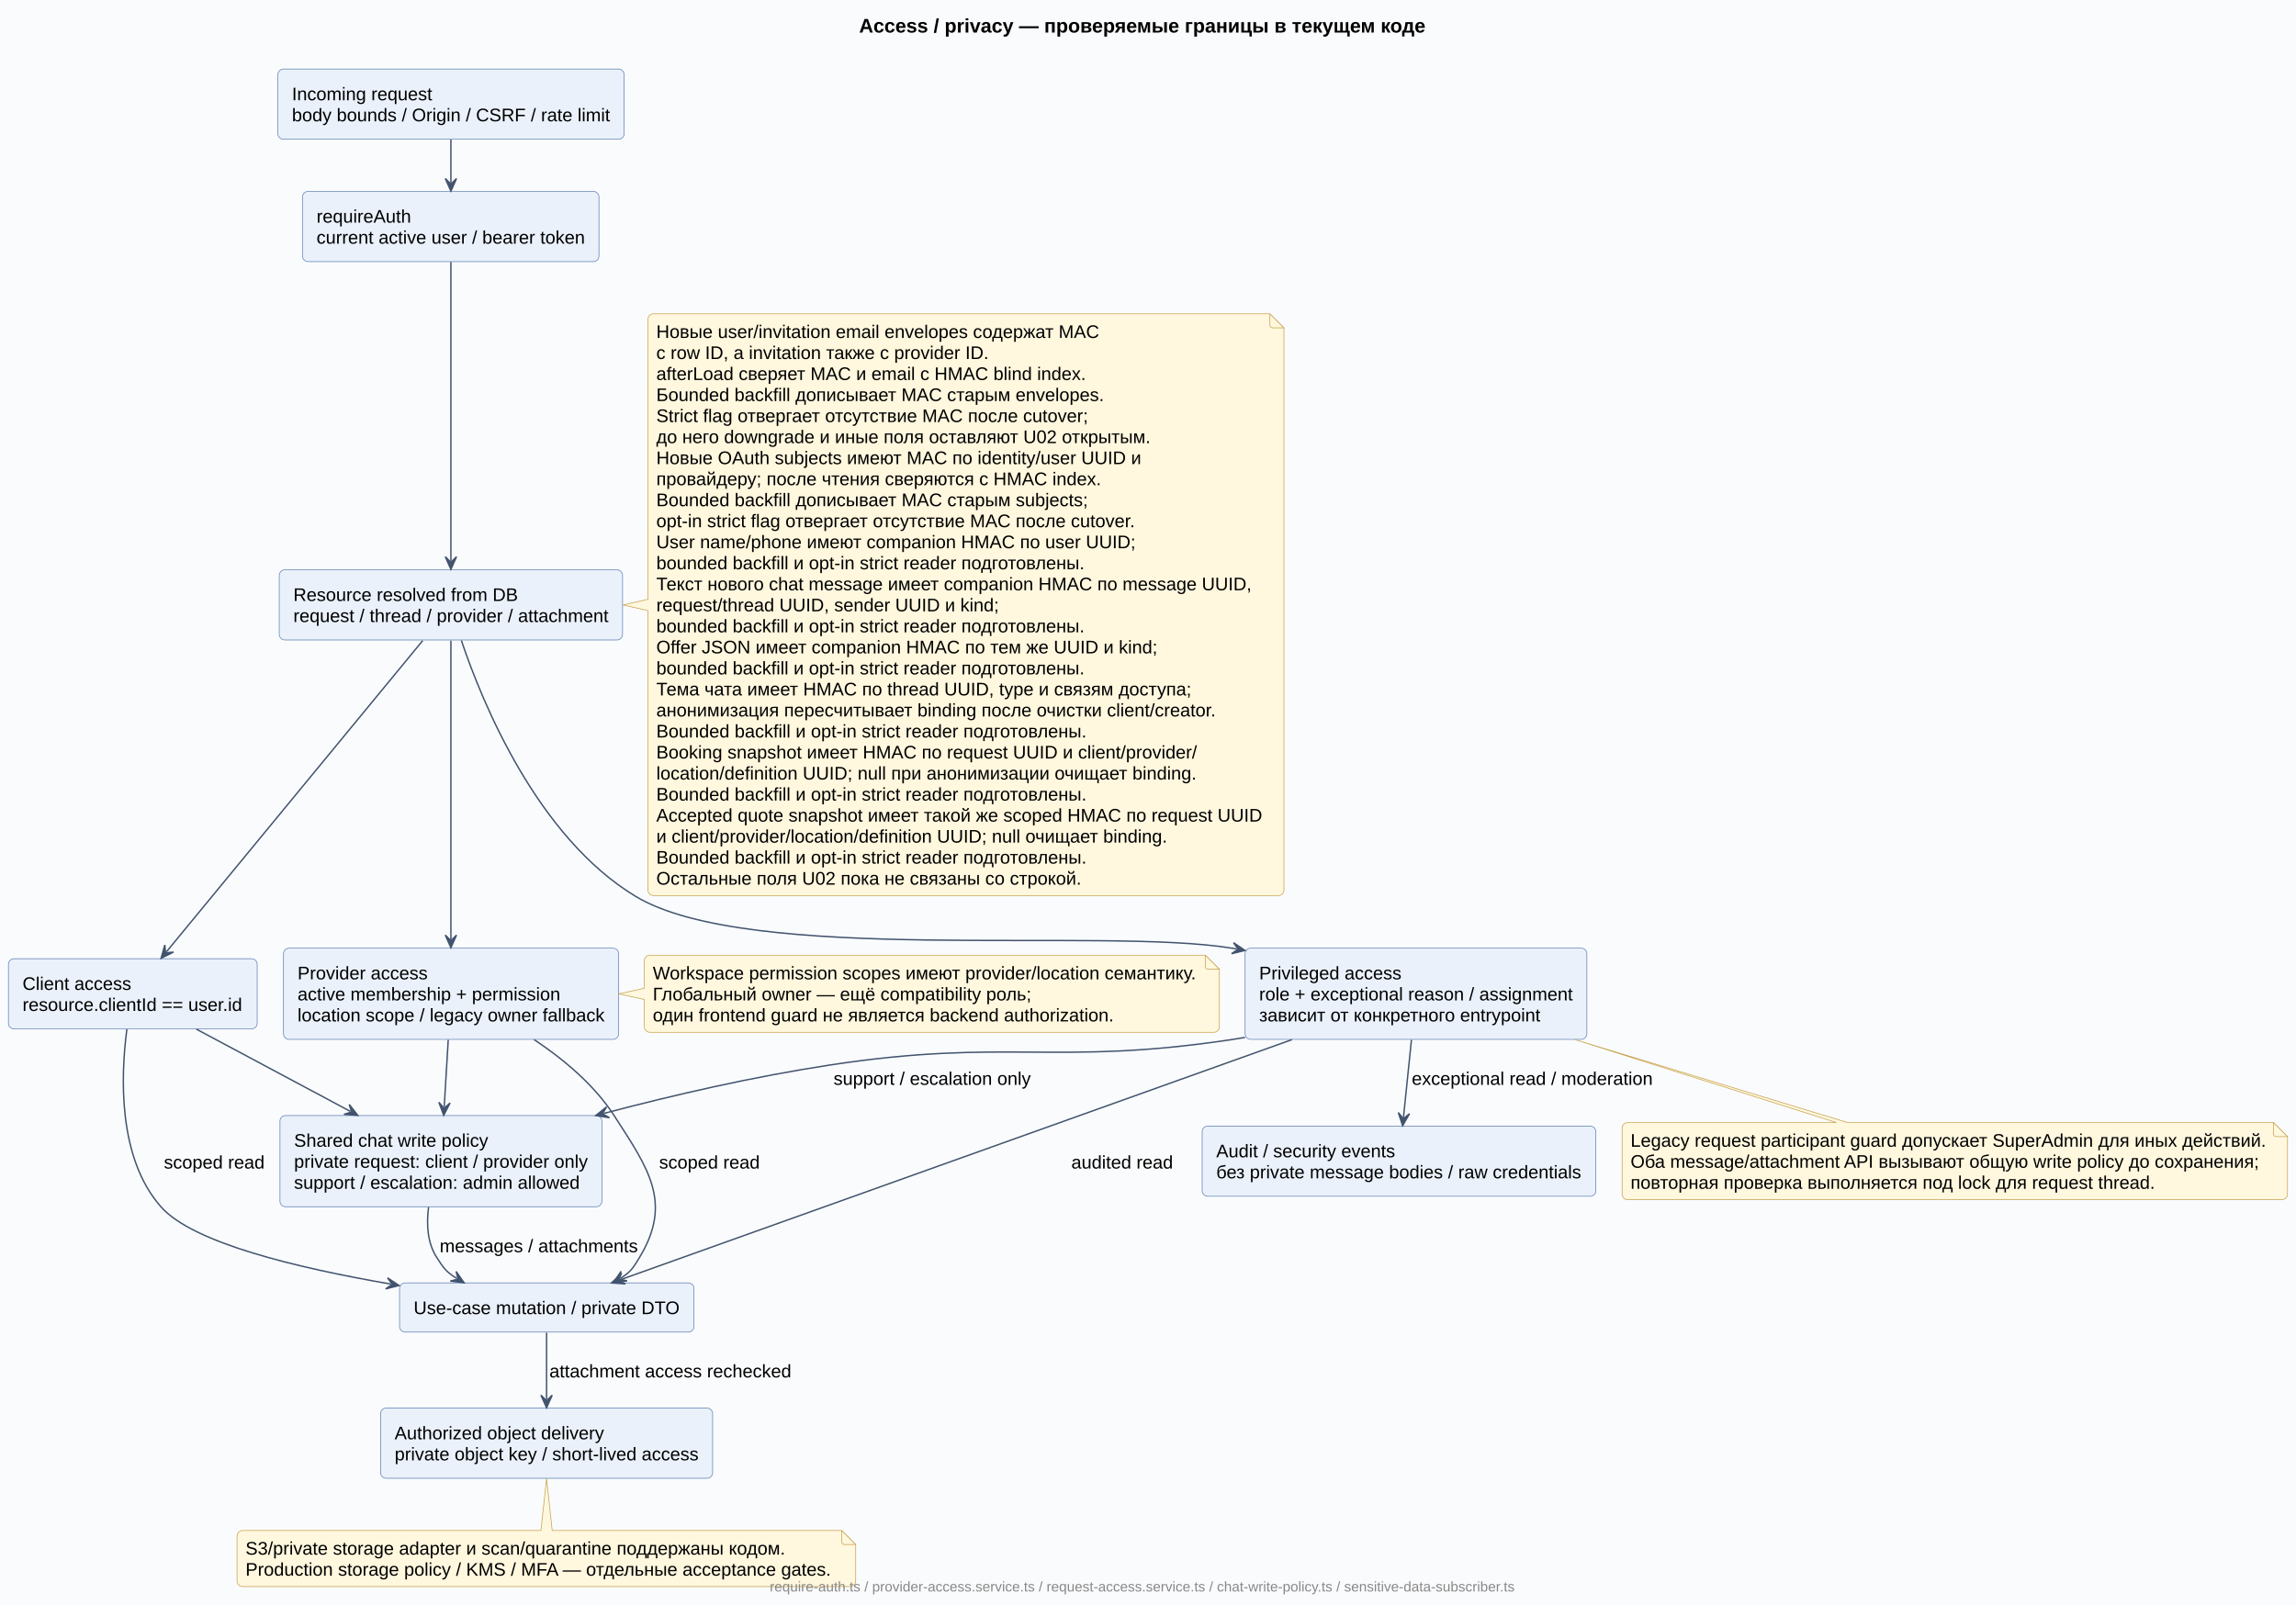
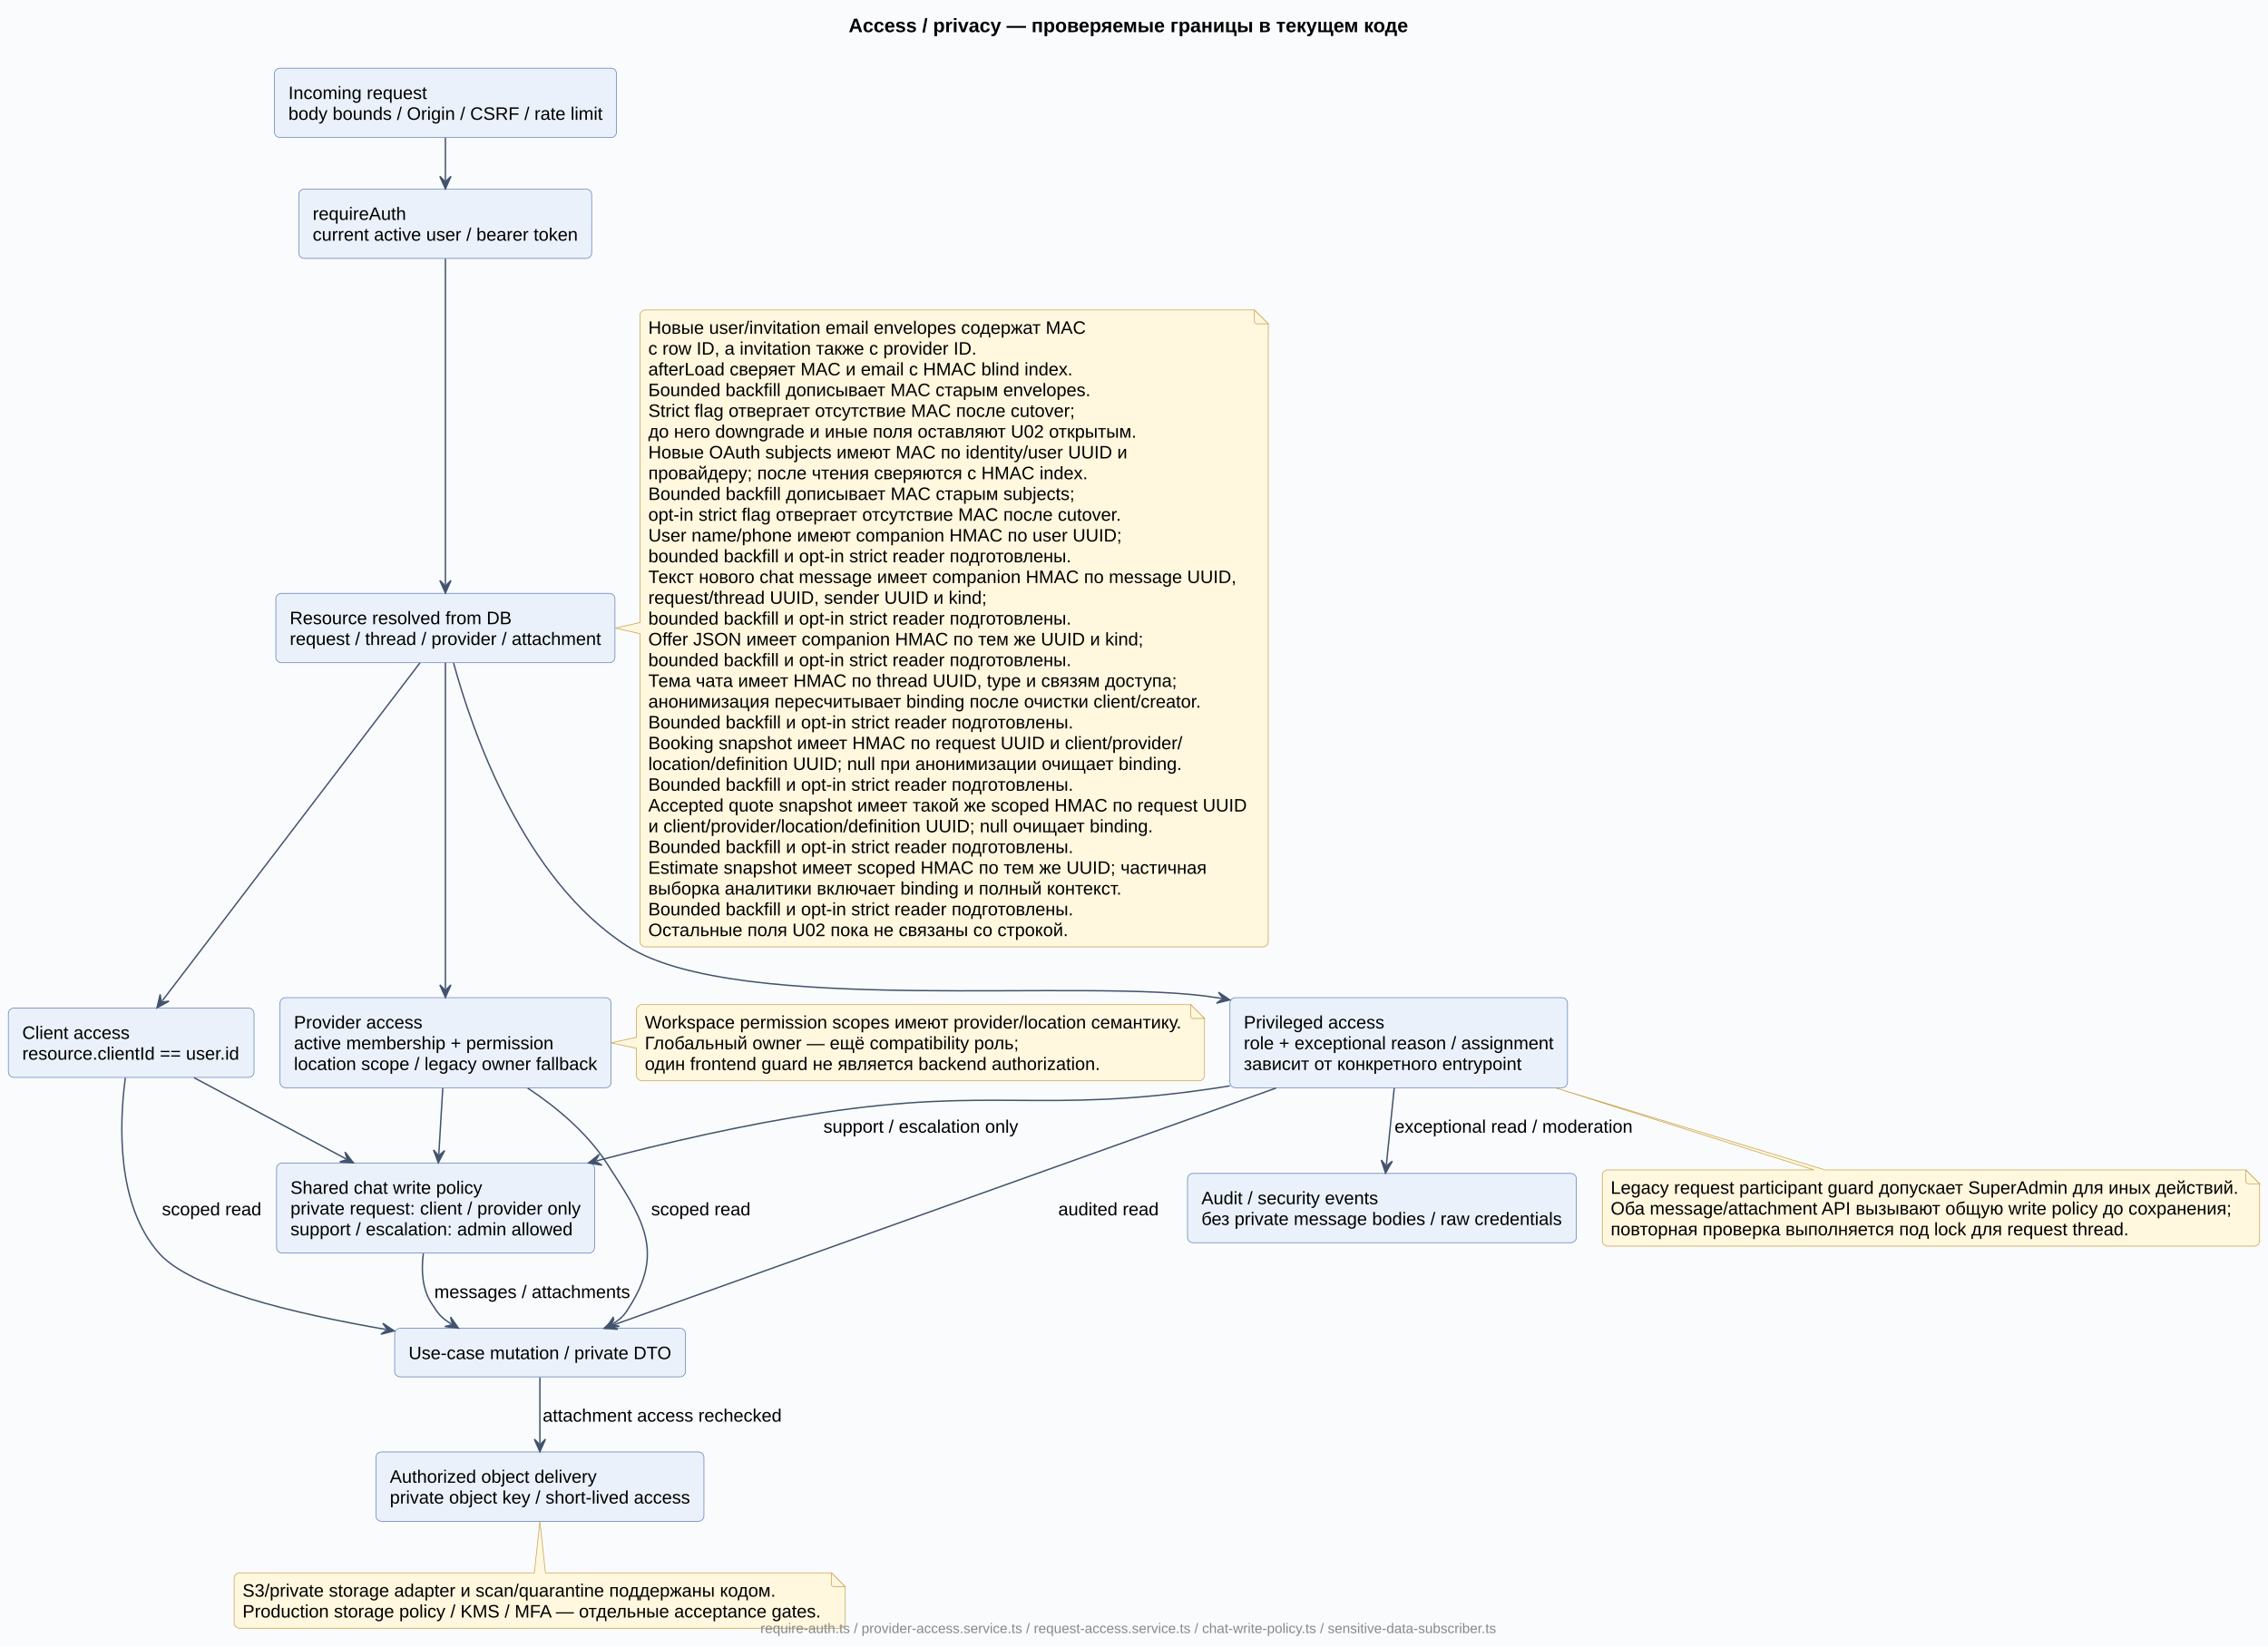
- <svg xmlns="http://www.w3.org/2000/svg" contentStyleType="text/css" data-diagram-type="DESCRIPTION" height="1141px" preserveAspectRatio="none" style="width:1632px;height:1141px;background:#FAFBFD;" version="1.1" viewBox="0 0 1632 1141" width="1632px" zoomAndPan="magnify">
+ <svg xmlns="http://www.w3.org/2000/svg" contentStyleType="text/css" data-diagram-type="DESCRIPTION" height="1185px" preserveAspectRatio="none" style="width:1632px;height:1185px;background:#FAFBFD;" version="1.1" viewBox="0 0 1632 1185" width="1632px" zoomAndPan="magnify">
  <defs />
  <g>
-     <rect fill="#FAFBFD" height="1141" style="stroke:none;stroke-width:1;" width="1632" x="0" y="0" />
+     <rect fill="#FAFBFD" height="1185" style="stroke:none;stroke-width:1;" width="1632" x="0" y="0" />
    <g class="title" data-source-line="2">
      <text fill="#000000" font-family="Arial" font-size="14" font-weight="bold" lengthAdjust="spacing" textLength="403.662" x="610.669" y="23.132">Access / privacy — проверяемые границы в текущем коде</text>
    </g>
    <g class="entity" data-qualified-name="Input" data-source-line="4" id="ent0002">
      <rect fill="#EAF1FB" height="49.898" rx="4" ry="4" style="stroke:#6585B5;stroke-width:0.5;" width="246.142" x="197.5" y="49.099" />
      <text fill="#000000" font-family="Arial" font-size="13" lengthAdjust="spacing" textLength="99.722" x="207.5" y="71.293">Incoming request</text>
      <text fill="#000000" font-family="Arial" font-size="13" lengthAdjust="spacing" textLength="226.142" x="207.5" y="86.241">body bounds / Origin / CSRF / rate limit</text>
    </g>
    <g class="entity" data-qualified-name="Auth" data-source-line="5" id="ent0003">
      <rect fill="#EAF1FB" height="49.898" rx="4" ry="4" style="stroke:#6585B5;stroke-width:0.5;" width="210.76" x="215" y="136.099" />
      <text fill="#000000" font-family="Arial" font-size="13" lengthAdjust="spacing" textLength="67.209" x="225" y="158.292">requireAuth</text>
      <text fill="#000000" font-family="Arial" font-size="13" lengthAdjust="spacing" textLength="190.76" x="225" y="173.241">current active user / bearer token</text>
    </g>
    <g class="entity" data-qualified-name="Resource" data-source-line="6" id="ent0004">
-       <rect fill="#EAF1FB" height="49.898" rx="4" ry="4" style="stroke:#6585B5;stroke-width:0.5;" width="244.009" x="198.5" y="405.099" />
-       <text fill="#000000" font-family="Arial" font-size="13" lengthAdjust="spacing" textLength="159.669" x="208.5" y="427.293">Resource resolved from DB</text>
-       <text fill="#000000" font-family="Arial" font-size="13" lengthAdjust="spacing" textLength="224.009" x="208.5" y="442.241">request / thread / provider / attachment</text>
+       <rect fill="#EAF1FB" height="49.898" rx="4" ry="4" style="stroke:#6585B5;stroke-width:0.5;" width="244.009" x="198.5" y="427.099" />
+       <text fill="#000000" font-family="Arial" font-size="13" lengthAdjust="spacing" textLength="159.669" x="208.5" y="449.293">Resource resolved from DB</text>
+       <text fill="#000000" font-family="Arial" font-size="13" lengthAdjust="spacing" textLength="224.009" x="208.5" y="464.241">request / thread / provider / attachment</text>
    </g>
    <g class="entity" data-qualified-name="Client" data-source-line="7" id="ent0005">
-       <rect fill="#EAF1FB" height="49.898" rx="4" ry="4" style="stroke:#6585B5;stroke-width:0.5;" width="176.806" x="6" y="681.599" />
-       <text fill="#000000" font-family="Arial" font-size="13" lengthAdjust="spacing" textLength="77.308" x="16" y="703.793">Client access</text>
-       <text fill="#000000" font-family="Arial" font-size="13" lengthAdjust="spacing" textLength="156.806" x="16" y="718.741">resource.clientId == user.id</text>
+       <rect fill="#EAF1FB" height="49.898" rx="4" ry="4" style="stroke:#6585B5;stroke-width:0.5;" width="176.806" x="6" y="725.599" />
+       <text fill="#000000" font-family="Arial" font-size="13" lengthAdjust="spacing" textLength="77.308" x="16" y="747.793">Client access</text>
+       <text fill="#000000" font-family="Arial" font-size="13" lengthAdjust="spacing" textLength="156.806" x="16" y="762.741">resource.clientId == user.id</text>
    </g>
    <g class="entity" data-qualified-name="Provider" data-source-line="8" id="ent0006">
-       <rect fill="#EAF1FB" height="64.846" rx="4" ry="4" style="stroke:#6585B5;stroke-width:0.5;" width="238.232" x="201.5" y="674.099" />
-       <text fill="#000000" font-family="Arial" font-size="13" lengthAdjust="spacing" textLength="92.479" x="211.5" y="696.293">Provider access</text>
-       <text fill="#000000" font-family="Arial" font-size="13" lengthAdjust="spacing" textLength="186.767" x="211.5" y="711.241">active membership + permission</text>
-       <text fill="#000000" font-family="Arial" font-size="13" lengthAdjust="spacing" textLength="218.232" x="211.5" y="726.19">location scope / legacy owner fallback</text>
+       <rect fill="#EAF1FB" height="64.846" rx="4" ry="4" style="stroke:#6585B5;stroke-width:0.5;" width="238.232" x="201.5" y="718.099" />
+       <text fill="#000000" font-family="Arial" font-size="13" lengthAdjust="spacing" textLength="92.479" x="211.5" y="740.293">Provider access</text>
+       <text fill="#000000" font-family="Arial" font-size="13" lengthAdjust="spacing" textLength="186.767" x="211.5" y="755.241">active membership + permission</text>
+       <text fill="#000000" font-family="Arial" font-size="13" lengthAdjust="spacing" textLength="218.232" x="211.5" y="770.19">location scope / legacy owner fallback</text>
    </g>
    <g class="entity" data-qualified-name="Admin" data-source-line="9" id="ent0007">
-       <rect fill="#EAF1FB" height="64.846" rx="4" ry="4" style="stroke:#6585B5;stroke-width:0.5;" width="242.936" x="885" y="674.099" />
-       <text fill="#000000" font-family="Arial" font-size="13" lengthAdjust="spacing" textLength="101.156" x="895" y="696.293">Privileged access</text>
-       <text fill="#000000" font-family="Arial" font-size="13" lengthAdjust="spacing" textLength="222.936" x="895" y="711.241">role + exceptional reason / assignment</text>
-       <text fill="#000000" font-family="Arial" font-size="13" lengthAdjust="spacing" textLength="200.764" x="895" y="726.19">зависит от конкретного entrypoint</text>
+       <rect fill="#EAF1FB" height="64.846" rx="4" ry="4" style="stroke:#6585B5;stroke-width:0.5;" width="242.936" x="885" y="718.099" />
+       <text fill="#000000" font-family="Arial" font-size="13" lengthAdjust="spacing" textLength="101.156" x="895" y="740.293">Privileged access</text>
+       <text fill="#000000" font-family="Arial" font-size="13" lengthAdjust="spacing" textLength="222.936" x="895" y="755.241">role + exceptional reason / assignment</text>
+       <text fill="#000000" font-family="Arial" font-size="13" lengthAdjust="spacing" textLength="200.764" x="895" y="770.19">зависит от конкретного entrypoint</text>
    </g>
    <g class="entity" data-qualified-name="ChatWrite" data-source-line="10" id="ent0008">
-       <rect fill="#EAF1FB" height="64.846" rx="4" ry="4" style="stroke:#6585B5;stroke-width:0.5;" width="228.825" x="199" y="793.099" />
-       <text fill="#000000" font-family="Arial" font-size="13" lengthAdjust="spacing" textLength="138.011" x="209" y="815.293">Shared chat write policy</text>
-       <text fill="#000000" font-family="Arial" font-size="13" lengthAdjust="spacing" textLength="208.825" x="209" y="830.241">private request: client / provider only</text>
-       <text fill="#000000" font-family="Arial" font-size="13" lengthAdjust="spacing" textLength="203.061" x="209" y="845.19">support / escalation: admin allowed</text>
+       <rect fill="#EAF1FB" height="64.846" rx="4" ry="4" style="stroke:#6585B5;stroke-width:0.5;" width="228.825" x="199" y="837.099" />
+       <text fill="#000000" font-family="Arial" font-size="13" lengthAdjust="spacing" textLength="138.011" x="209" y="859.293">Shared chat write policy</text>
+       <text fill="#000000" font-family="Arial" font-size="13" lengthAdjust="spacing" textLength="208.825" x="209" y="874.241">private request: client / provider only</text>
+       <text fill="#000000" font-family="Arial" font-size="13" lengthAdjust="spacing" textLength="203.061" x="209" y="889.19">support / escalation: admin allowed</text>
    </g>
    <g class="entity" data-qualified-name="Result" data-source-line="11" id="ent0009">
-       <rect fill="#EAF1FB" height="34.949" rx="4" ry="4" style="stroke:#6585B5;stroke-width:0.5;" width="209.287" x="284" y="912.099" />
-       <text fill="#000000" font-family="Arial" font-size="13" lengthAdjust="spacing" textLength="189.287" x="294" y="934.293">Use-case mutation / private DTO</text>
+       <rect fill="#EAF1FB" height="34.949" rx="4" ry="4" style="stroke:#6585B5;stroke-width:0.5;" width="209.287" x="284" y="956.099" />
+       <text fill="#000000" font-family="Arial" font-size="13" lengthAdjust="spacing" textLength="189.287" x="294" y="978.293">Use-case mutation / private DTO</text>
    </g>
    <g class="entity" data-qualified-name="Object" data-source-line="12" id="ent0010">
-       <rect fill="#EAF1FB" height="49.898" rx="4" ry="4" style="stroke:#6585B5;stroke-width:0.5;" width="236.036" x="270.5" y="1001.099" />
-       <text fill="#000000" font-family="Arial" font-size="13" lengthAdjust="spacing" textLength="148.859" x="280.5" y="1023.293">Authorized object delivery</text>
-       <text fill="#000000" font-family="Arial" font-size="13" lengthAdjust="spacing" textLength="216.036" x="280.5" y="1038.241">private object key / short-lived access</text>
+       <rect fill="#EAF1FB" height="49.898" rx="4" ry="4" style="stroke:#6585B5;stroke-width:0.5;" width="236.036" x="270.5" y="1045.099" />
+       <text fill="#000000" font-family="Arial" font-size="13" lengthAdjust="spacing" textLength="148.859" x="280.5" y="1067.293">Authorized object delivery</text>
+       <text fill="#000000" font-family="Arial" font-size="13" lengthAdjust="spacing" textLength="216.036" x="280.5" y="1082.241">private object key / short-lived access</text>
    </g>
    <g class="entity" data-qualified-name="Audit" data-source-line="13" id="ent0011">
-       <rect fill="#EAF1FB" height="49.898" rx="4" ry="4" style="stroke:#6585B5;stroke-width:0.5;" width="279.81" x="854.5" y="800.599" />
-       <text fill="#000000" font-family="Arial" font-size="13" lengthAdjust="spacing" textLength="127.169" x="864.5" y="822.793">Audit / security events</text>
-       <text fill="#000000" font-family="Arial" font-size="13" lengthAdjust="spacing" textLength="259.81" x="864.5" y="837.741">без private message bodies / raw credentials</text>
+       <rect fill="#EAF1FB" height="49.898" rx="4" ry="4" style="stroke:#6585B5;stroke-width:0.5;" width="279.81" x="854.5" y="844.599" />
+       <text fill="#000000" font-family="Arial" font-size="13" lengthAdjust="spacing" textLength="127.169" x="864.5" y="866.793">Audit / security events</text>
+       <text fill="#000000" font-family="Arial" font-size="13" lengthAdjust="spacing" textLength="259.81" x="864.5" y="881.741">без private message bodies / raw credentials</text>
    </g>
    <g class="entity" data-qualified-name="GMN26" data-source-line="29" id="ent0027">
-       <path d="M458,683.099 L458,702.599 L439.732,706.599 L458,710.599 L458,729.945 A4,4 0 0 0 462,733.945 L862.734,733.945 A4,4 0 0 0 866.734,729.945 L866.734,689.099 L856.734,679.099 L462,679.099 A4,4 0 0 0 458,683.099" fill="#FFF7DE" style="stroke:#C8A552;stroke-width:0.5;" />
-       <path d="M856.734,679.099 L856.734,687.099 A2,2 0 0 0 858.734,689.099 L866.734,689.099 L856.734,679.099" fill="#FFF7DE" style="stroke:#C8A552;stroke-width:0.5;" />
-       <text fill="#000000" font-family="Arial" font-size="13" lengthAdjust="spacing" textLength="387.734" x="464" y="696.293">Workspace permission scopes имеют provider/location семантику.</text>
-       <text fill="#000000" font-family="Arial" font-size="13" lengthAdjust="spacing" textLength="270.252" x="464" y="711.241">Глобальный owner — ещё compatibility роль;</text>
-       <text fill="#000000" font-family="Arial" font-size="13" lengthAdjust="spacing" textLength="328.783" x="464" y="726.19">один frontend guard не является backend authorization.</text>
+       <path d="M458,727.099 L458,746.599 L439.732,750.599 L458,754.599 L458,773.945 A4,4 0 0 0 462,777.945 L862.734,777.945 A4,4 0 0 0 866.734,773.945 L866.734,733.099 L856.734,723.099 L462,723.099 A4,4 0 0 0 458,727.099" fill="#FFF7DE" style="stroke:#C8A552;stroke-width:0.5;" />
+       <path d="M856.734,723.099 L856.734,731.099 A2,2 0 0 0 858.734,733.099 L866.734,733.099 L856.734,723.099" fill="#FFF7DE" style="stroke:#C8A552;stroke-width:0.5;" />
+       <text fill="#000000" font-family="Arial" font-size="13" lengthAdjust="spacing" textLength="387.734" x="464" y="740.293">Workspace permission scopes имеют provider/location семантику.</text>
+       <text fill="#000000" font-family="Arial" font-size="13" lengthAdjust="spacing" textLength="270.252" x="464" y="755.241">Глобальный owner — ещё compatibility роль;</text>
+       <text fill="#000000" font-family="Arial" font-size="13" lengthAdjust="spacing" textLength="328.783" x="464" y="770.19">один frontend guard не является backend authorization.</text>
    </g>
    <g class="entity" data-qualified-name="GMN29" data-source-line="34" id="ent0030">
-       <path d="M460.5,227.099 L460.5,426.099 L442.738,430.099 L460.5,434.099 L460.5,632.714 A4,4 0 0 0 464.5,636.714 L908.62,636.714 A4,4 0 0 0 912.62,632.714 L912.62,233.099 L902.62,223.099 L464.5,223.099 A4,4 0 0 0 460.5,227.099" fill="#FFF7DE" style="stroke:#C8A552;stroke-width:0.5;" />
+       <path d="M460.5,227.099 L460.5,448.099 L442.738,452.099 L460.5,456.099 L460.5,677.561 A4,4 0 0 0 464.5,681.561 L908.62,681.561 A4,4 0 0 0 912.62,677.561 L912.62,233.099 L902.62,223.099 L464.5,223.099 A4,4 0 0 0 460.5,227.099" fill="#FFF7DE" style="stroke:#C8A552;stroke-width:0.5;" />
      <path d="M902.62,223.099 L902.62,231.099 A2,2 0 0 0 904.62,233.099 L912.62,233.099 L902.62,223.099" fill="#FFF7DE" style="stroke:#C8A552;stroke-width:0.5;" />
      <text fill="#000000" font-family="Arial" font-size="13" lengthAdjust="spacing" textLength="315.244" x="466.5" y="240.292">Новые user/invitation email envelopes содержат MAC</text>
      <text fill="#000000" font-family="Arial" font-size="13" lengthAdjust="spacing" textLength="236.368" x="466.5" y="255.241">с row ID, а invitation также с provider ID.</text>
      <text fill="#000000" font-family="Arial" font-size="13" lengthAdjust="spacing" textLength="306.065" x="466.5" y="270.19">afterLoad сверяет MAC и email с HMAC blind index.</text>
      <text fill="#000000" font-family="Arial" font-size="13" lengthAdjust="spacing" textLength="318.951" x="466.5" y="285.139">Бounded backfill дописывает MAC старым envelopes.</text>
      <text fill="#000000" font-family="Arial" font-size="13" lengthAdjust="spacing" textLength="308.655" x="466.5" y="300.087">Strict flag отвергает отсутствие MAC после cutover;</text>
      <text fill="#000000" font-family="Arial" font-size="13" lengthAdjust="spacing" textLength="352.879" x="466.5" y="315.036">до него downgrade и иные поля оставляют U02 открытым.</text>
      <text fill="#000000" font-family="Arial" font-size="13" lengthAdjust="spacing" textLength="344.957" x="466.5" y="329.985">Новые OAuth subjects имеют MAC по identity/user UUID и</text>
      <text fill="#000000" font-family="Arial" font-size="13" lengthAdjust="spacing" textLength="317.364" x="466.5" y="344.934">провайдеру; после чтения сверяются с HMAC index.</text>
      <text fill="#000000" font-family="Arial" font-size="13" lengthAdjust="spacing" textLength="307.512" x="466.5" y="359.882">Bounded backfill дописывает MAC старым subjects;</text>
      <text fill="#000000" font-family="Arial" font-size="13" lengthAdjust="spacing" textLength="342.615" x="466.5" y="374.831">opt-in strict flag отвергает отсутствие MAC после cutover.</text>
      <text fill="#000000" font-family="Arial" font-size="13" lengthAdjust="spacing" textLength="340.964" x="466.5" y="389.78">User name/phone имеют companion HMAC по user UUID;</text>
      <text fill="#000000" font-family="Arial" font-size="13" lengthAdjust="spacing" textLength="305.684" x="466.5" y="404.728">bounded backfill и opt-in strict reader подготовлены.</text>
      <text fill="#000000" font-family="Arial" font-size="13" lengthAdjust="spacing" textLength="424.55" x="466.5" y="419.677">Текст нового chat message имеет companion HMAC по message UUID,</text>
      <text fill="#000000" font-family="Arial" font-size="13" lengthAdjust="spacing" textLength="243.528" x="466.5" y="434.626">request/thread UUID, sender UUID и kind;</text>
      <text fill="#000000" font-family="Arial" font-size="13" lengthAdjust="spacing" textLength="305.684" x="466.5" y="449.575">bounded backfill и opt-in strict reader подготовлены.</text>
      <text fill="#000000" font-family="Arial" font-size="13" lengthAdjust="spacing" textLength="356.986" x="466.5" y="464.523">Offer JSON имеет companion HMAC по тем же UUID и kind;</text>
      <text fill="#000000" font-family="Arial" font-size="13" lengthAdjust="spacing" textLength="305.684" x="466.5" y="479.472">bounded backfill и opt-in strict reader подготовлены.</text>
      <text fill="#000000" font-family="Arial" font-size="13" lengthAdjust="spacing" textLength="381.919" x="466.5" y="494.421">Тема чата имеет HMAC по thread UUID, type и связям доступа;</text>
      <text fill="#000000" font-family="Arial" font-size="13" lengthAdjust="spacing" textLength="399.369" x="466.5" y="509.37">анонимизация пересчитывает binding после очистки client/creator.</text>
      <text fill="#000000" font-family="Arial" font-size="13" lengthAdjust="spacing" textLength="307.125" x="466.5" y="524.318">Bounded backfill и opt-in strict reader подготовлены.</text>
      <text fill="#000000" font-family="Arial" font-size="13" lengthAdjust="spacing" textLength="384.731" x="466.5" y="539.267">Booking snapshot имеет HMAC по request UUID и client/provider/</text>
      <text fill="#000000" font-family="Arial" font-size="13" lengthAdjust="spacing" textLength="384.636" x="466.5" y="554.216">location/definition UUID; null при анонимизации очищает binding.</text>
      <text fill="#000000" font-family="Arial" font-size="13" lengthAdjust="spacing" textLength="307.125" x="466.5" y="569.165">Bounded backfill и opt-in strict reader подготовлены.</text>
      <text fill="#000000" font-family="Arial" font-size="13" lengthAdjust="spacing" textLength="431.12" x="466.5" y="584.113">Accepted quote snapshot имеет такой же scoped HMAC по request UUID</text>
      <text fill="#000000" font-family="Arial" font-size="13" lengthAdjust="spacing" textLength="363.854" x="466.5" y="599.062">и client/provider/location/definition UUID; null очищает binding.</text>
      <text fill="#000000" font-family="Arial" font-size="13" lengthAdjust="spacing" textLength="307.125" x="466.5" y="614.011">Bounded backfill и opt-in strict reader подготовлены.</text>
-       <text fill="#000000" font-family="Arial" font-size="13" lengthAdjust="spacing" textLength="302.123" x="466.5" y="628.96">Остальные поля U02 пока не связаны со строкой.</text>
+       <text fill="#000000" font-family="Arial" font-size="13" lengthAdjust="spacing" textLength="402.295" x="466.5" y="628.96">Estimate snapshot имеет scoped HMAC по тем же UUID; частичная</text>
+       <text fill="#000000" font-family="Arial" font-size="13" lengthAdjust="spacing" textLength="342.373" x="466.5" y="643.908">выборка аналитики включает binding и полный контекст.</text>
+       <text fill="#000000" font-family="Arial" font-size="13" lengthAdjust="spacing" textLength="307.125" x="466.5" y="658.857">Bounded backfill и opt-in strict reader подготовлены.</text>
+       <text fill="#000000" font-family="Arial" font-size="13" lengthAdjust="spacing" textLength="302.123" x="466.5" y="673.806">Остальные поля U02 пока не связаны со строкой.</text>
    </g>
-     <g class="entity" data-qualified-name="GMN32" data-source-line="63" id="ent0033">
-       <path d="M1153,802.099 L1153,848.945 A4,4 0 0 0 1157,852.945 L1621.966,852.945 A4,4 0 0 0 1625.966,848.945 L1625.966,808.099 L1615.966,798.099 L1313.318,798.099 L1119.457,739.107 L1305.318,798.099 L1157,798.099 A4,4 0 0 0 1153,802.099" fill="#FFF7DE" style="stroke:#C8A552;stroke-width:0.5;" />
-       <path d="M1615.966,798.099 L1615.966,806.099 A2,2 0 0 0 1617.966,808.099 L1625.966,808.099 L1615.966,798.099" fill="#FFF7DE" style="stroke:#C8A552;stroke-width:0.5;" />
-       <text fill="#000000" font-family="Arial" font-size="13" lengthAdjust="spacing" textLength="451.966" x="1159" y="815.293">Legacy request participant guard допускает SuperAdmin для иных действий.</text>
-       <text fill="#000000" font-family="Arial" font-size="13" lengthAdjust="spacing" textLength="448.018" x="1159" y="830.241">Оба message/attachment API вызывают общую write policy до сохранения;</text>
-       <text fill="#000000" font-family="Arial" font-size="13" lengthAdjust="spacing" textLength="374.169" x="1159" y="845.19">повторная проверка выполняется под lock для request thread.</text>
+     <g class="entity" data-qualified-name="GMN32" data-source-line="66" id="ent0033">
+       <path d="M1153,846.099 L1153,892.945 A4,4 0 0 0 1157,896.945 L1621.966,896.945 A4,4 0 0 0 1625.966,892.945 L1625.966,852.099 L1615.966,842.099 L1313.318,842.099 L1119.457,783.107 L1305.318,842.099 L1157,842.099 A4,4 0 0 0 1153,846.099" fill="#FFF7DE" style="stroke:#C8A552;stroke-width:0.5;" />
+       <path d="M1615.966,842.099 L1615.966,850.099 A2,2 0 0 0 1617.966,852.099 L1625.966,852.099 L1615.966,842.099" fill="#FFF7DE" style="stroke:#C8A552;stroke-width:0.5;" />
+       <text fill="#000000" font-family="Arial" font-size="13" lengthAdjust="spacing" textLength="451.966" x="1159" y="859.293">Legacy request participant guard допускает SuperAdmin для иных действий.</text>
+       <text fill="#000000" font-family="Arial" font-size="13" lengthAdjust="spacing" textLength="448.018" x="1159" y="874.241">Оба message/attachment API вызывают общую write policy до сохранения;</text>
+       <text fill="#000000" font-family="Arial" font-size="13" lengthAdjust="spacing" textLength="374.169" x="1159" y="889.19">повторная проверка выполняется под lock для request thread.</text>
    </g>
-     <g class="entity" data-qualified-name="GMN35" data-source-line="68" id="ent0036">
-       <path d="M168.5,1092.099 L168.5,1123.996 A4,4 0 0 0 172.5,1127.996 L604.217,1127.996 A4,4 0 0 0 608.217,1123.996 L608.217,1098.099 L598.217,1088.099 L392.5,1088.099 L388.5,1051.101 L384.5,1088.099 L172.5,1088.099 A4,4 0 0 0 168.5,1092.099" fill="#FFF7DE" style="stroke:#C8A552;stroke-width:0.5;" />
-       <path d="M598.217,1088.099 L598.217,1096.099 A2,2 0 0 0 600.217,1098.099 L608.217,1098.099 L598.217,1088.099" fill="#FFF7DE" style="stroke:#C8A552;stroke-width:0.5;" />
-       <text fill="#000000" font-family="Arial" font-size="13" lengthAdjust="spacing" textLength="384.059" x="174.5" y="1105.293">S3/private storage adapter и scan/quarantine поддержаны кодом.</text>
-       <text fill="#000000" font-family="Arial" font-size="13" lengthAdjust="spacing" textLength="418.717" x="174.5" y="1120.241">Production storage policy / KMS / MFA — отдельные acceptance gates.</text>
+     <g class="entity" data-qualified-name="GMN35" data-source-line="71" id="ent0036">
+       <path d="M168.5,1136.099 L168.5,1167.996 A4,4 0 0 0 172.5,1171.996 L604.217,1171.996 A4,4 0 0 0 608.217,1167.996 L608.217,1142.099 L598.217,1132.099 L392.5,1132.099 L388.5,1095.101 L384.5,1132.099 L172.5,1132.099 A4,4 0 0 0 168.5,1136.099" fill="#FFF7DE" style="stroke:#C8A552;stroke-width:0.5;" />
+       <path d="M598.217,1132.099 L598.217,1140.099 A2,2 0 0 0 600.217,1142.099 L608.217,1142.099 L598.217,1132.099" fill="#FFF7DE" style="stroke:#C8A552;stroke-width:0.5;" />
+       <text fill="#000000" font-family="Arial" font-size="13" lengthAdjust="spacing" textLength="384.059" x="174.5" y="1149.293">S3/private storage adapter и scan/quarantine поддержаны кодом.</text>
+       <text fill="#000000" font-family="Arial" font-size="13" lengthAdjust="spacing" textLength="418.717" x="174.5" y="1164.241">Production storage policy / KMS / MFA — отдельные acceptance gates.</text>
    </g>
    <g class="link" data-entity-1="ent0002" data-entity-2="ent0003" data-link-type="dependency" id="lnk12">
      <polygon fill="#42536D" points="320.5,135.908,324.5,126.908,320.5,130.908,316.5,126.908,320.5,135.908" style="stroke:#42536D;stroke-width:1;" />
      <path d="M320.5,99.229 C320.5,110.714 320.5,118.415 320.5,129.908" fill="none" style="stroke:#42536D;stroke-width:1;" />
    </g>
    <g class="link" data-entity-1="ent0003" data-entity-2="ent0004" data-link-type="dependency" id="lnk13">
-       <polygon fill="#42536D" points="320.5,404.796,324.5,395.796,320.5,399.796,316.5,395.796,320.5,404.796" style="stroke:#42536D;stroke-width:1;" />
-       <path d="M320.5,186.264 C320.5,236.969 320.5,347.97 320.5,398.796" fill="none" style="stroke:#42536D;stroke-width:1;" />
+       <polygon fill="#42536D" points="320.5,426.821,324.5,417.821,320.5,421.821,316.5,417.821,320.5,426.821" style="stroke:#42536D;stroke-width:1;" />
+       <path d="M320.5,186.242 C320.5,240.641 320.5,366.294 320.5,420.821" fill="none" style="stroke:#42536D;stroke-width:1;" />
    </g>
    <g class="link" data-entity-1="ent0004" data-entity-2="ent0005" data-link-type="dependency" id="lnk14">
-       <polygon fill="#42536D" points="114.511,681.293,123.32,676.888,117.689,677.433,117.144,671.803,114.511,681.293" style="stroke:#42536D;stroke-width:1;" />
-       <path d="M300.444,455.459 C257.557,507.55 161.172,624.619 118.325,676.661" fill="none" style="stroke:#42536D;stroke-width:1;" />
+       <polygon fill="#42536D" points="112.974,725.362,121.611,720.629,116.005,721.385,115.249,715.779,112.974,725.362" style="stroke:#42536D;stroke-width:1;" />
+       <path d="M302.197,477.111 C259.848,532.671 159.126,664.813 116.611,720.59" fill="none" style="stroke:#42536D;stroke-width:1;" />
    </g>
    <g class="link" data-entity-1="ent0004" data-entity-2="ent0006" data-link-type="dependency" id="lnk15">
-       <polygon fill="#42536D" points="320.5,673.798,324.5,664.798,320.5,668.798,316.5,664.798,320.5,673.798" style="stroke:#42536D;stroke-width:1;" />
-       <path d="M320.5,455.459 C320.5,505.188 320.5,612.358 320.5,667.798" fill="none" style="stroke:#42536D;stroke-width:1;" />
+       <polygon fill="#42536D" points="320.5,717.882,324.5,708.882,320.5,712.882,316.5,708.882,320.5,717.882" style="stroke:#42536D;stroke-width:1;" />
+       <path d="M320.5,477.111 C320.5,530.327 320.5,652.178 320.5,711.882" fill="none" style="stroke:#42536D;stroke-width:1;" />
    </g>
    <g class="link" data-entity-1="ent0004" data-entity-2="ent0007" data-link-type="dependency" id="lnk16">
-       <polygon fill="#42536D" points="884.944,675.719,876.794,670.19,880.023,674.835,875.379,678.064,884.944,675.719" style="stroke:#42536D;stroke-width:1;" />
-       <path d="M327.927,455.367 C343.034,500.106 381.944,594.863 451.5,637.099 C532.343,686.188 782.151,658.889 875.5,674.099 C878.617,674.606 875.864,674.087 879.039,674.658" fill="none" style="stroke:#42536D;stroke-width:1;" />
+       <polygon fill="#42536D" points="884.944,719.719,876.794,714.19,880.023,718.835,875.379,722.064,884.944,719.719" style="stroke:#42536D;stroke-width:1;" />
+       <path d="M326.387,477.235 C339.545,525.431 376.273,633.075 451.5,681.099 C531.221,731.991 782.151,702.889 875.5,718.099 C878.617,718.606 875.864,718.087 879.039,718.658" fill="none" style="stroke:#42536D;stroke-width:1;" />
    </g>
    <g class="link" data-entity-1="ent0005" data-entity-2="ent0009" data-link-type="dependency" id="lnk17">
-       <polygon fill="#42536D" points="283.674,913.948,275.487,908.473,278.747,913.096,274.124,916.357,283.674,913.948" style="stroke:#42536D;stroke-width:1;" />
-       <path d="M90.194,731.778 C85.833,764.611 83.543,823.195 114.5,858.099 C137.192,883.684 210.356,901.273 277.762,912.926" fill="none" style="stroke:#42536D;stroke-width:1;" />
-       <text fill="#000000" font-family="Arial" font-size="13" lengthAdjust="spacing" textLength="71.551" x="116.5" y="830.793">scoped read</text>
+       <polygon fill="#42536D" points="283.674,957.948,275.487,952.473,278.747,957.096,274.124,960.357,283.674,957.948" style="stroke:#42536D;stroke-width:1;" />
+       <path d="M90.194,775.778 C85.833,808.611 83.543,867.195 114.5,902.099 C137.192,927.684 210.356,945.273 277.762,956.926" fill="none" style="stroke:#42536D;stroke-width:1;" />
+       <text fill="#000000" font-family="Arial" font-size="13" lengthAdjust="spacing" textLength="71.551" x="116.5" y="874.793">scoped read</text>
    </g>
    <g class="link" data-entity-1="ent0006" data-entity-2="ent0009" data-link-type="dependency" id="lnk18">
-       <polygon fill="#42536D" points="435.966,912.067,445.711,910.644,440.193,909.398,441.44,903.88,435.966,912.067" style="stroke:#42536D;stroke-width:1;" />
-       <path d="M379.666,739.132 C400.563,753.052 422.359,771.258 436.5,793.099 C461.281,831.373 478.121,855.098 454.5,894.099 C450.012,901.508 448.426,904.199 441.039,908.864" fill="none" style="stroke:#42536D;stroke-width:1;" />
-       <text fill="#000000" font-family="Arial" font-size="13" lengthAdjust="spacing" textLength="71.551" x="468.5" y="830.793">scoped read</text>
+       <polygon fill="#42536D" points="435.966,956.067,445.711,954.644,440.193,953.398,441.44,947.88,435.966,956.067" style="stroke:#42536D;stroke-width:1;" />
+       <path d="M379.666,783.132 C400.563,797.052 422.359,815.258 436.5,837.099 C461.281,875.373 478.121,899.098 454.5,938.099 C450.012,945.508 448.426,948.199 441.039,952.864" fill="none" style="stroke:#42536D;stroke-width:1;" />
+       <text fill="#000000" font-family="Arial" font-size="13" lengthAdjust="spacing" textLength="71.551" x="468.5" y="874.793">scoped read</text>
    </g>
    <g class="link" data-entity-1="ent0007" data-entity-2="ent0009" data-link-type="dependency" id="lnk19">
-       <polygon fill="#42536D" points="434.696,912.079,444.517,912.815,439.404,910.395,441.824,905.282,434.696,912.079" style="stroke:#42536D;stroke-width:1;" />
-       <path d="M918.284,739.145 C785.052,786.79 542.838,873.407 440.346,910.058" fill="none" style="stroke:#42536D;stroke-width:1;" />
-       <text fill="#000000" font-family="Arial" font-size="13" lengthAdjust="spacing" textLength="72.281" x="761.5" y="830.793">audited read</text>
+       <polygon fill="#42536D" points="434.696,956.079,444.517,956.815,439.404,954.395,441.824,949.282,434.696,956.079" style="stroke:#42536D;stroke-width:1;" />
+       <path d="M918.284,783.145 C785.052,830.79 542.838,917.407 440.346,954.058" fill="none" style="stroke:#42536D;stroke-width:1;" />
+       <text fill="#000000" font-family="Arial" font-size="13" lengthAdjust="spacing" textLength="72.281" x="761.5" y="874.793">audited read</text>
    </g>
    <g class="link" data-entity-1="ent0005" data-entity-2="ent0008" data-link-type="dependency" id="lnk20">
-       <polygon fill="#42536D" points="254.306,792.974,248.253,785.205,249.896,790.618,244.483,792.261,254.306,792.974" style="stroke:#42536D;stroke-width:1;" />
-       <path d="M139.611,731.699 C172.793,749.426 212.917,770.862 249.014,790.147" fill="none" style="stroke:#42536D;stroke-width:1;" />
+       <polygon fill="#42536D" points="254.306,836.974,248.253,829.205,249.896,834.618,244.483,836.261,254.306,836.974" style="stroke:#42536D;stroke-width:1;" />
+       <path d="M139.611,775.699 C172.793,793.426 212.917,814.862 249.014,834.147" fill="none" style="stroke:#42536D;stroke-width:1;" />
    </g>
    <g class="link" data-entity-1="ent0006" data-entity-2="ent0008" data-link-type="dependency" id="lnk21">
-       <polygon fill="#42536D" points="315.396,792.911,319.926,784.166,315.694,787.92,311.94,783.689,315.396,792.911" style="stroke:#42536D;stroke-width:1;" />
-       <path d="M318.606,739.26 C317.61,755.909 316.75,770.27 315.754,786.922" fill="none" style="stroke:#42536D;stroke-width:1;" />
+       <polygon fill="#42536D" points="315.396,836.911,319.926,828.166,315.694,831.92,311.94,827.689,315.396,836.911" style="stroke:#42536D;stroke-width:1;" />
+       <path d="M318.606,783.26 C317.61,799.909 316.75,814.27 315.754,830.922" fill="none" style="stroke:#42536D;stroke-width:1;" />
    </g>
    <g class="link" data-entity-1="ent0007" data-entity-2="ent0008" data-link-type="dependency" id="lnk22">
-       <polygon fill="#42536D" points="423.474,793.084,433.194,794.669,428.31,791.815,431.164,786.931,423.474,793.084" style="stroke:#42536D;stroke-width:1;" />
-       <path d="M884.96,737.579 C881.78,738.12 878.623,738.628 875.5,739.099 C749.997,758.006 715.974,738 590.5,757.099 C534.838,765.571 479.755,778.318 429.277,791.561" fill="none" style="stroke:#42536D;stroke-width:1;" />
-       <text fill="#000000" font-family="Arial" font-size="13" lengthAdjust="spacing" textLength="140.194" x="592.5" y="771.293">support / escalation only</text>
+       <polygon fill="#42536D" points="423.474,837.084,433.194,838.669,428.31,835.815,431.164,830.931,423.474,837.084" style="stroke:#42536D;stroke-width:1;" />
+       <path d="M884.96,781.579 C881.78,782.12 878.623,782.628 875.5,783.099 C749.997,802.006 715.974,782 590.5,801.099 C534.838,809.571 479.755,822.318 429.277,835.561" fill="none" style="stroke:#42536D;stroke-width:1;" />
+       <text fill="#000000" font-family="Arial" font-size="13" lengthAdjust="spacing" textLength="140.194" x="592.5" y="815.293">support / escalation only</text>
    </g>
    <g class="link" data-entity-1="ent0008" data-entity-2="ent0009" data-link-type="dependency" id="lnk23">
-       <polygon fill="#42536D" points="329.871,911.988,324.209,903.93,325.582,909.417,320.095,910.791,329.871,911.988" style="stroke:#42536D;stroke-width:1;" />
-       <path d="M304.629,858.232 C303.063,870.315 303.715,883.679 310.5,894.099 C315.348,901.544 317.062,904.309 324.725,908.903" fill="none" style="stroke:#42536D;stroke-width:1;" />
-       <text fill="#000000" font-family="Arial" font-size="13" lengthAdjust="spacing" textLength="140.899" x="312.5" y="890.293">messages / attachments</text>
+       <polygon fill="#42536D" points="329.871,955.988,324.209,947.93,325.582,953.417,320.095,954.791,329.871,955.988" style="stroke:#42536D;stroke-width:1;" />
+       <path d="M304.629,902.232 C303.063,914.315 303.715,927.679 310.5,938.099 C315.348,945.544 317.062,948.309 324.725,952.903" fill="none" style="stroke:#42536D;stroke-width:1;" />
+       <text fill="#000000" font-family="Arial" font-size="13" lengthAdjust="spacing" textLength="140.899" x="312.5" y="934.293">messages / attachments</text>
    </g>
    <g class="link" data-entity-1="ent0009" data-entity-2="ent0010" data-link-type="dependency" id="lnk24">
-       <polygon fill="#42536D" points="388.5,1000.893,392.5,991.893,388.5,995.893,384.5,991.893,388.5,1000.893" style="stroke:#42536D;stroke-width:1;" />
-       <path d="M388.5,947.493 C388.5,962.358 388.5,978.174 388.5,994.893" fill="none" style="stroke:#42536D;stroke-width:1;" />
-       <text fill="#000000" font-family="Arial" font-size="13" lengthAdjust="spacing" textLength="171.977" x="390.5" y="979.293">attachment access rechecked</text>
+       <polygon fill="#42536D" points="388.5,1044.893,392.5,1035.893,388.5,1039.893,384.5,1035.893,388.5,1044.893" style="stroke:#42536D;stroke-width:1;" />
+       <path d="M388.5,991.493 C388.5,1006.358 388.5,1022.174 388.5,1038.893" fill="none" style="stroke:#42536D;stroke-width:1;" />
+       <text fill="#000000" font-family="Arial" font-size="13" lengthAdjust="spacing" textLength="171.977" x="390.5" y="1023.293">attachment access rechecked</text>
    </g>
    <g class="link" data-entity-1="ent0007" data-entity-2="ent0011" data-link-type="dependency" id="lnk25">
-       <polygon fill="#42536D" points="996.989,800.336,1001.886,791.791,997.499,795.362,993.928,790.975,996.989,800.336" style="stroke:#42536D;stroke-width:1;" />
-       <path d="M1003.253,739.26 C1001.281,758.481 999.416,776.666 997.601,794.367" fill="none" style="stroke:#42536D;stroke-width:1;" />
-       <text fill="#000000" font-family="Arial" font-size="13" lengthAdjust="spacing" textLength="171.273" x="1003.5" y="771.293">exceptional read / moderation</text>
+       <polygon fill="#42536D" points="996.989,844.336,1001.886,835.791,997.499,839.362,993.928,834.975,996.989,844.336" style="stroke:#42536D;stroke-width:1;" />
+       <path d="M1003.253,783.26 C1001.281,802.481 999.416,820.666 997.601,838.367" fill="none" style="stroke:#42536D;stroke-width:1;" />
+       <text fill="#000000" font-family="Arial" font-size="13" lengthAdjust="spacing" textLength="171.273" x="1003.5" y="815.293">exceptional read / moderation</text>
    </g>
-     <g class="footer" data-source-line="71">
-       <text fill="#888888" font-family="Arial" font-size="10" lengthAdjust="spacing" textLength="530.737" x="547.131" y="1131.478">require-auth.ts / provider-access.service.ts / request-access.service.ts / chat-write-policy.ts / sensitive-data-subscriber.ts</text>
+     <g class="footer" data-source-line="74">
+       <text fill="#888888" font-family="Arial" font-size="10" lengthAdjust="spacing" textLength="530.737" x="547.131" y="1175.478">require-auth.ts / provider-access.service.ts / request-access.service.ts / chat-write-policy.ts / sensitive-data-subscriber.ts</text>
    </g>
  </g>
</svg>
